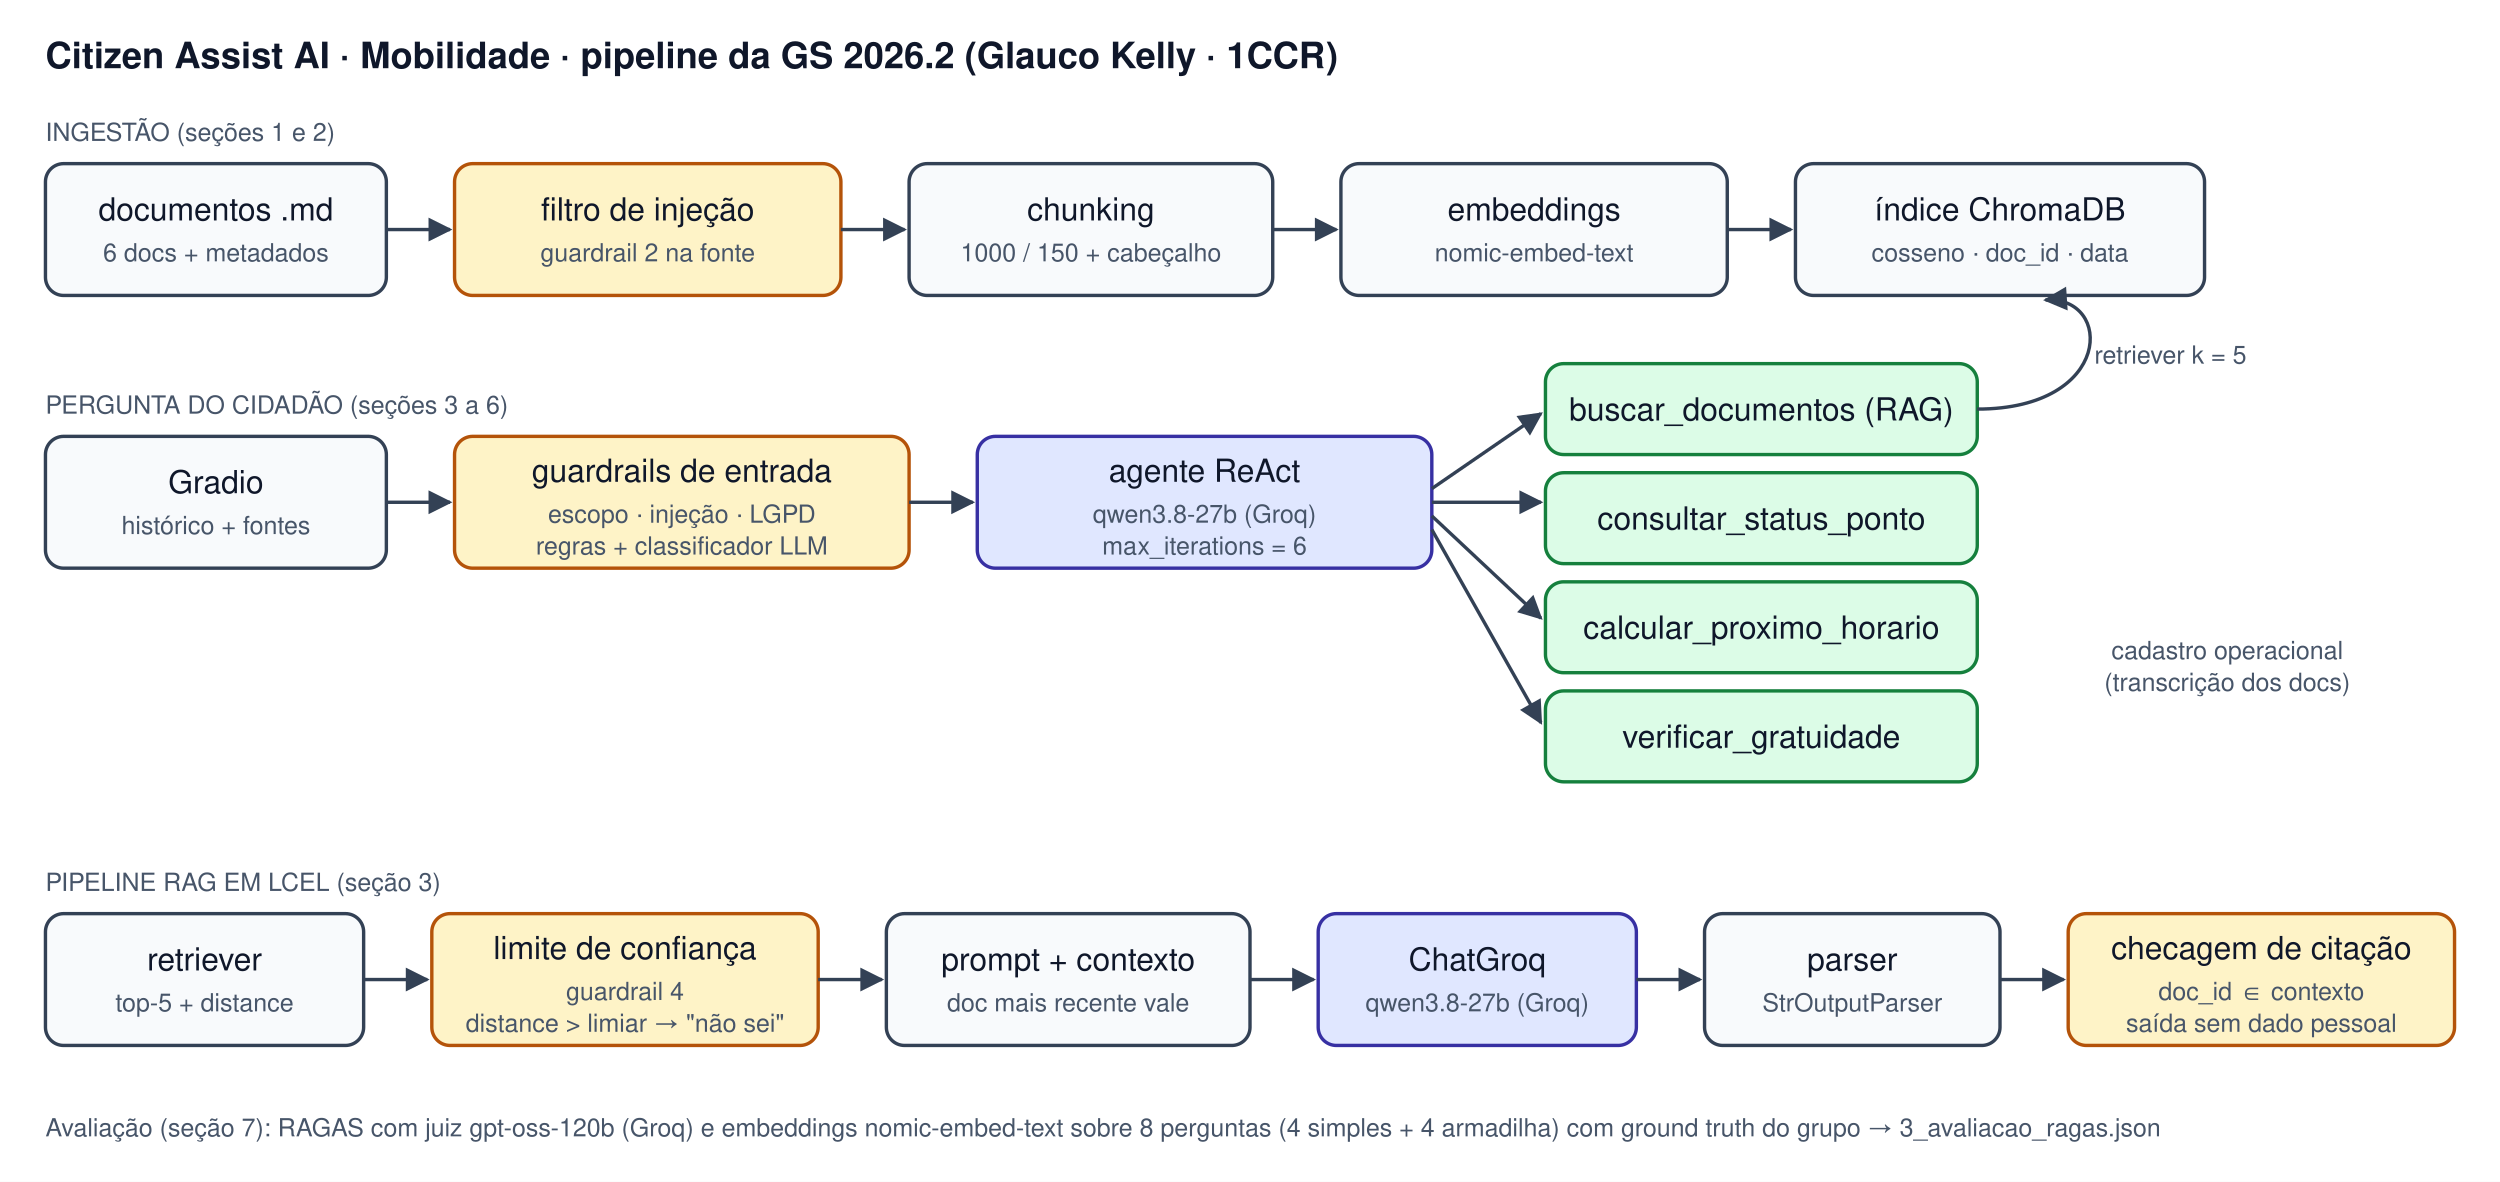
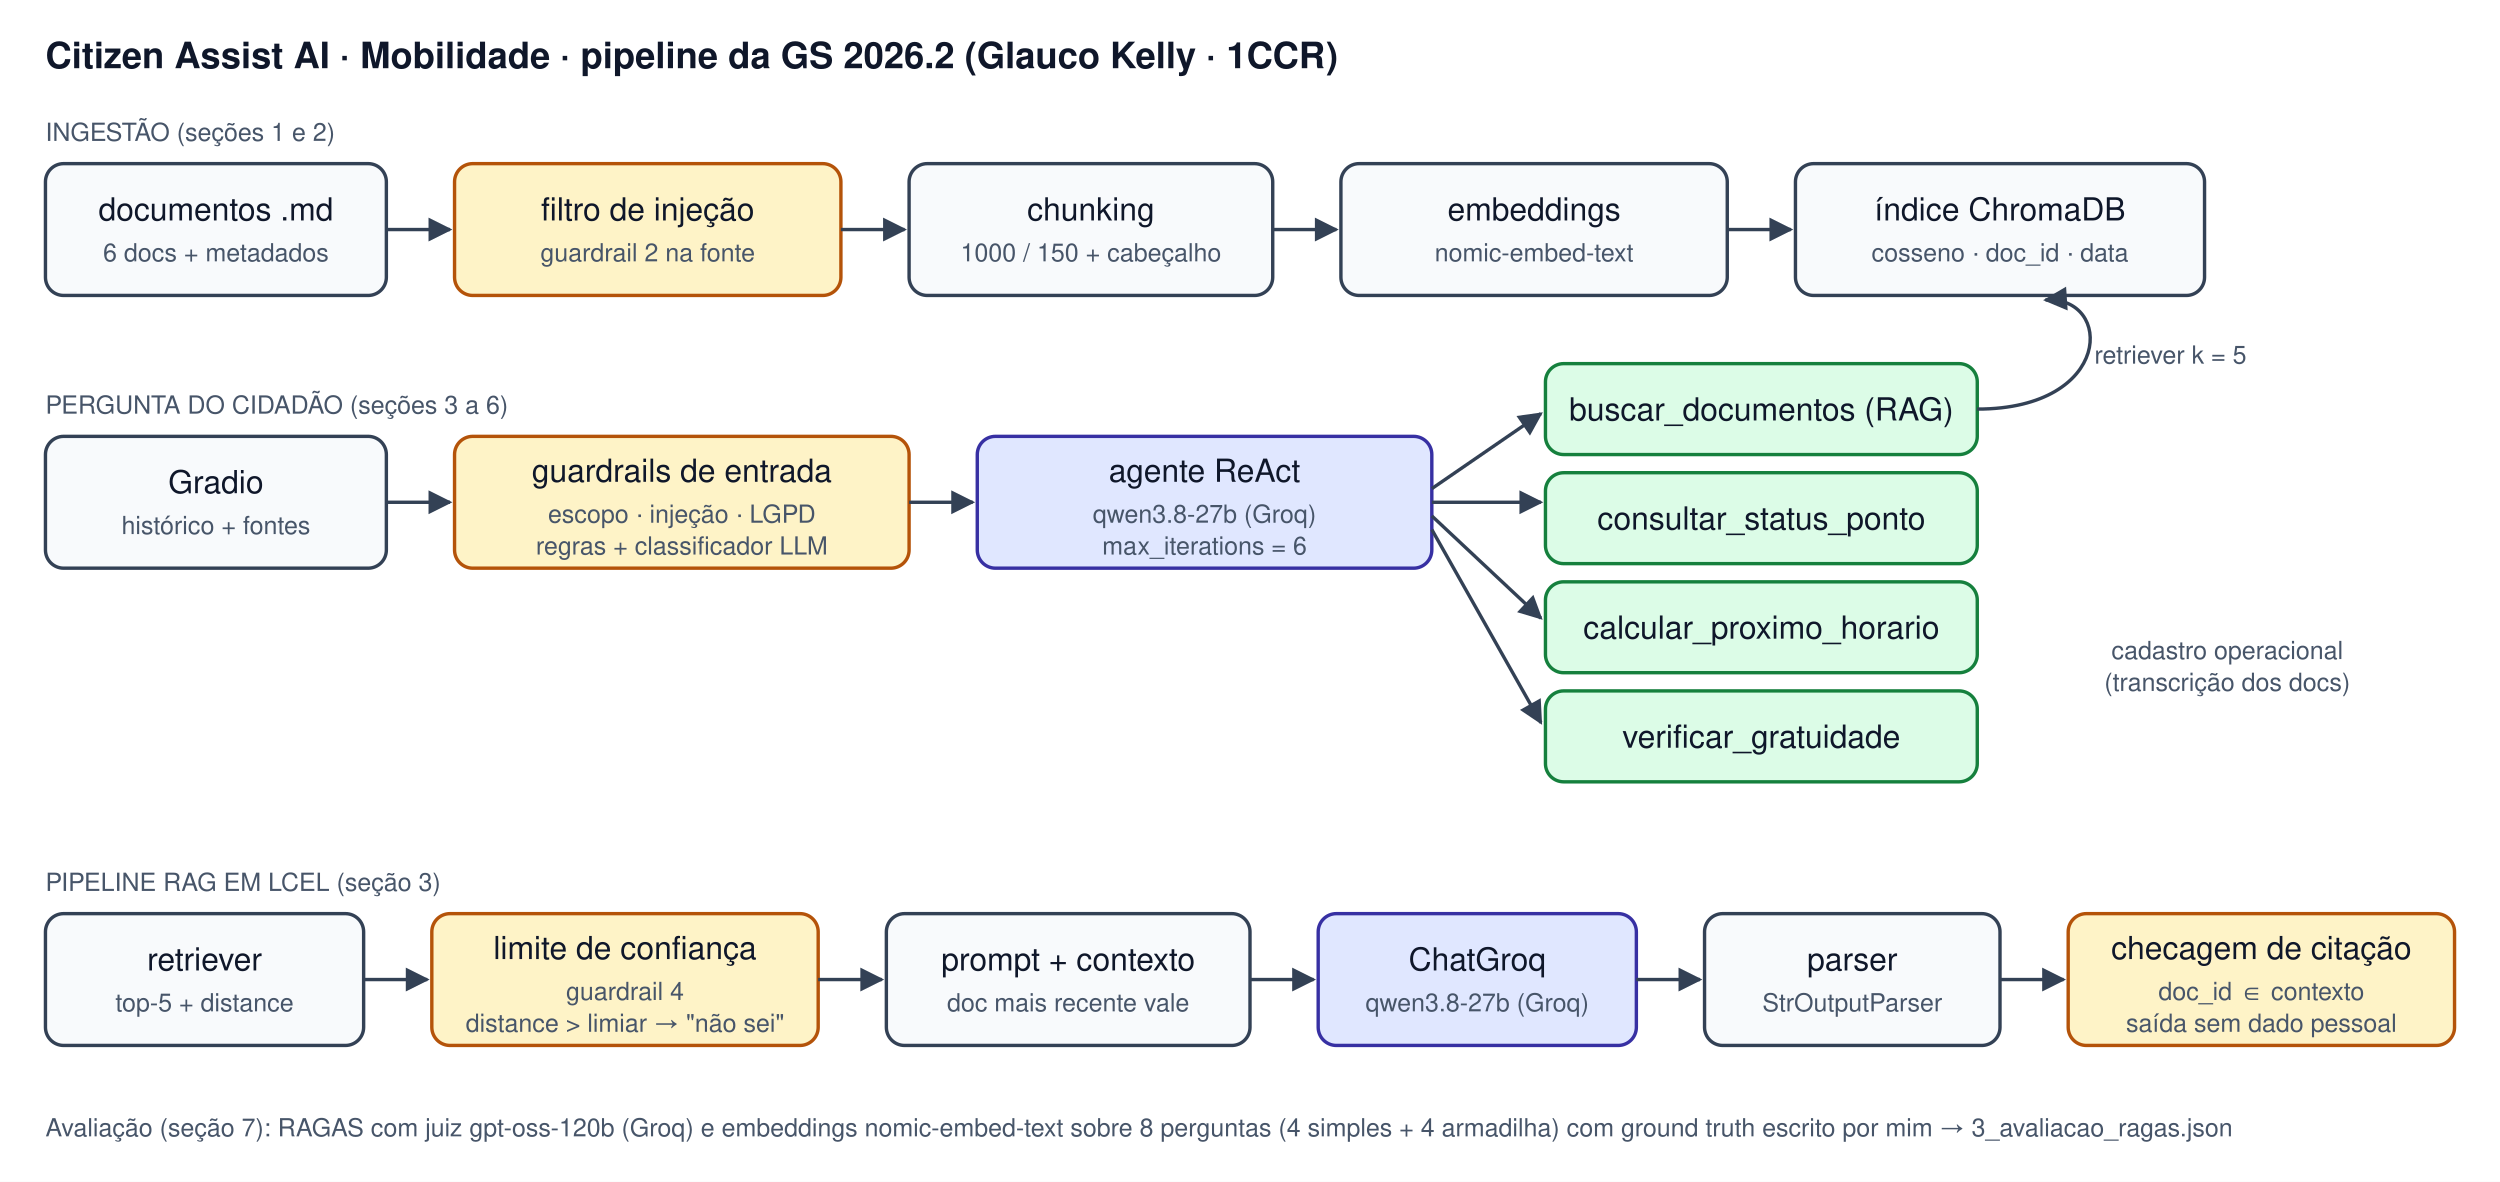
<svg xmlns="http://www.w3.org/2000/svg" width="1100" height="520" viewBox="0 0 1100 520" font-family="Helvetica, Arial, sans-serif">
  <defs>
    <marker id="seta" viewBox="0 0 10 10" refX="9" refY="5" markerWidth="7" markerHeight="7" orient="auto">
      <path d="M0,0 L10,5 L0,10 z" fill="#334155" />
    </marker>
    <style>
      .caixa{fill:#f8fafc;stroke:#334155;stroke-width:1.5}
      .guarda{fill:#fef3c7;stroke:#b45309;stroke-width:1.5}
      .llm{fill:#e0e7ff;stroke:#3730a3;stroke-width:1.5}
      .tool{fill:#dcfce7;stroke:#15803d;stroke-width:1.5}
      .t{font-size:14px;fill:#0f172a;text-anchor:middle}
      .s{font-size:11px;fill:#475569;text-anchor:middle}
      .h{font-size:16px;font-weight:bold;fill:#0f172a}
      .l{stroke:#334155;stroke-width:1.5;fill:none;marker-end:url(#seta)}
    </style>
  </defs>
  <rect width="1100" height="520" fill="#ffffff" />
  <text x="20" y="30" class="h">Citizen Assist AI · Mobilidade · pipeline da GS 2026.2 (Glauco Kelly · 1CCR)</text>
  <text x="20" y="62" class="s" style="text-anchor:start">INGESTÃO (seções 1 e 2)</text>
  <rect x="20" y="72" width="150" height="58" rx="8" class="caixa" />
  <text x="95" y="97" class="t">documentos .md</text>
  <text x="95" y="115" class="s">6 docs + metadados</text>
  <rect x="200" y="72" width="170" height="58" rx="8" class="guarda" />
  <text x="285" y="97" class="t">filtro de injeção</text>
  <text x="285" y="115" class="s">guardrail 2 na fonte</text>
  <rect x="400" y="72" width="160" height="58" rx="8" class="caixa" />
  <text x="480" y="97" class="t">chunking</text>
  <text x="480" y="115" class="s">1000 / 150 + cabeçalho</text>
  <rect x="590" y="72" width="170" height="58" rx="8" class="caixa" />
  <text x="675" y="97" class="t">embeddings</text>
  <text x="675" y="115" class="s">nomic-embed-text</text>
  <rect x="790" y="72" width="180" height="58" rx="8" class="caixa" />
  <text x="880" y="97" class="t">índice ChromaDB</text>
  <text x="880" y="115" class="s">cosseno · doc_id · data</text>
  <path d="M170,101 H198" class="l" />
  <path d="M370,101 H398" class="l" />
  <path d="M560,101 H588" class="l" />
  <path d="M760,101 H788" class="l" />
  <text x="20" y="182" class="s" style="text-anchor:start">PERGUNTA DO CIDADÃO (seções 3 a 6)</text>
  <rect x="20" y="192" width="150" height="58" rx="8" class="caixa" />
  <text x="95" y="217" class="t">Gradio</text>
  <text x="95" y="235" class="s">histórico + fontes</text>
  <rect x="200" y="192" width="200" height="58" rx="8" class="guarda" />
  <text x="300" y="212" class="t">guardrails de entrada</text>
  <text x="300" y="230" class="s">escopo · injeção · LGPD</text>
  <text x="300" y="244" class="s">regras + classificador LLM</text>
  <rect x="430" y="192" width="200" height="58" rx="8" class="llm" />
  <text x="530" y="212" class="t">agente ReAct</text>
  <text x="530" y="230" class="s">qwen3.8-27b (Groq)</text>
  <text x="530" y="244" class="s">max_iterations = 6</text>
  <path d="M170,221 H198" class="l" />
  <path d="M400,221 H428" class="l" />
  <rect x="680" y="160" width="190" height="40" rx="8" class="tool" />
  <text x="775" y="185" class="t">buscar_documentos (RAG)</text>
  <rect x="680" y="208" width="190" height="40" rx="8" class="tool" />
  <text x="775" y="233" class="t">consultar_status_ponto</text>
  <rect x="680" y="256" width="190" height="40" rx="8" class="tool" />
  <text x="775" y="281" class="t">calcular_proximo_horario</text>
  <rect x="680" y="304" width="190" height="40" rx="8" class="tool" />
  <text x="775" y="329" class="t">verificar_gratuidade</text>
  <path d="M630,215 L678,182" class="l" />
  <path d="M630,221 H678" class="l" />
  <path d="M630,227 L678,272" class="l" />
  <path d="M630,233 L678,318" class="l" />
  <path d="M870,180 C930,180 930,130 900,132" class="l" />
  <text x="955" y="160" class="s">retriever k = 5</text>
  <text x="980" y="290" class="s">cadastro operacional</text>
  <text x="980" y="304" class="s">(transcrição dos docs)</text>
  <text x="20" y="392" class="s" style="text-anchor:start">PIPELINE RAG EM LCEL (seção 3)</text>
  <rect x="20" y="402" width="140" height="58" rx="8" class="caixa" />
  <text x="90" y="427" class="t">retriever</text>
  <text x="90" y="445" class="s">top-5 + distance</text>
  <rect x="190" y="402" width="170" height="58" rx="8" class="guarda" />
  <text x="275" y="422" class="t">limite de confiança</text>
  <text x="275" y="440" class="s">guardrail 4</text>
  <text x="275" y="454" class="s">distance &gt; limiar → "não sei"</text>
  <rect x="390" y="402" width="160" height="58" rx="8" class="caixa" />
  <text x="470" y="427" class="t">prompt + contexto</text>
  <text x="470" y="445" class="s">doc mais recente vale</text>
  <rect x="580" y="402" width="140" height="58" rx="8" class="llm" />
  <text x="650" y="427" class="t">ChatGroq</text>
  <text x="650" y="445" class="s">qwen3.8-27b (Groq)</text>
  <rect x="750" y="402" width="130" height="58" rx="8" class="caixa" />
  <text x="815" y="427" class="t">parser</text>
  <text x="815" y="445" class="s">StrOutputParser</text>
  <rect x="910" y="402" width="170" height="58" rx="8" class="guarda" />
  <text x="995" y="422" class="t">checagem de citação</text>
  <text x="995" y="440" class="s">doc_id ∈ contexto</text>
  <text x="995" y="454" class="s">saída sem dado pessoal</text>
  <path d="M160,431 H188" class="l" />
  <path d="M360,431 H388" class="l" />
  <path d="M550,431 H578" class="l" />
  <path d="M720,431 H748" class="l" />
  <path d="M880,431 H908" class="l" />
-   <text x="20" y="500" class="s" style="text-anchor:start">Avaliação (seção 7): RAGAS com juiz gpt-oss-120b (Groq) e embeddings nomic-embed-text sobre 8 perguntas (4 simples + 4 armadilha) com ground truth do grupo → 3_avaliacao_ragas.json</text>
+   <text x="20" y="500" class="s" style="text-anchor:start">Avaliação (seção 7): RAGAS com juiz gpt-oss-120b (Groq) e embeddings nomic-embed-text sobre 8 perguntas (4 simples + 4 armadilha) com ground truth escrito por mim → 3_avaliacao_ragas.json</text>
</svg>
